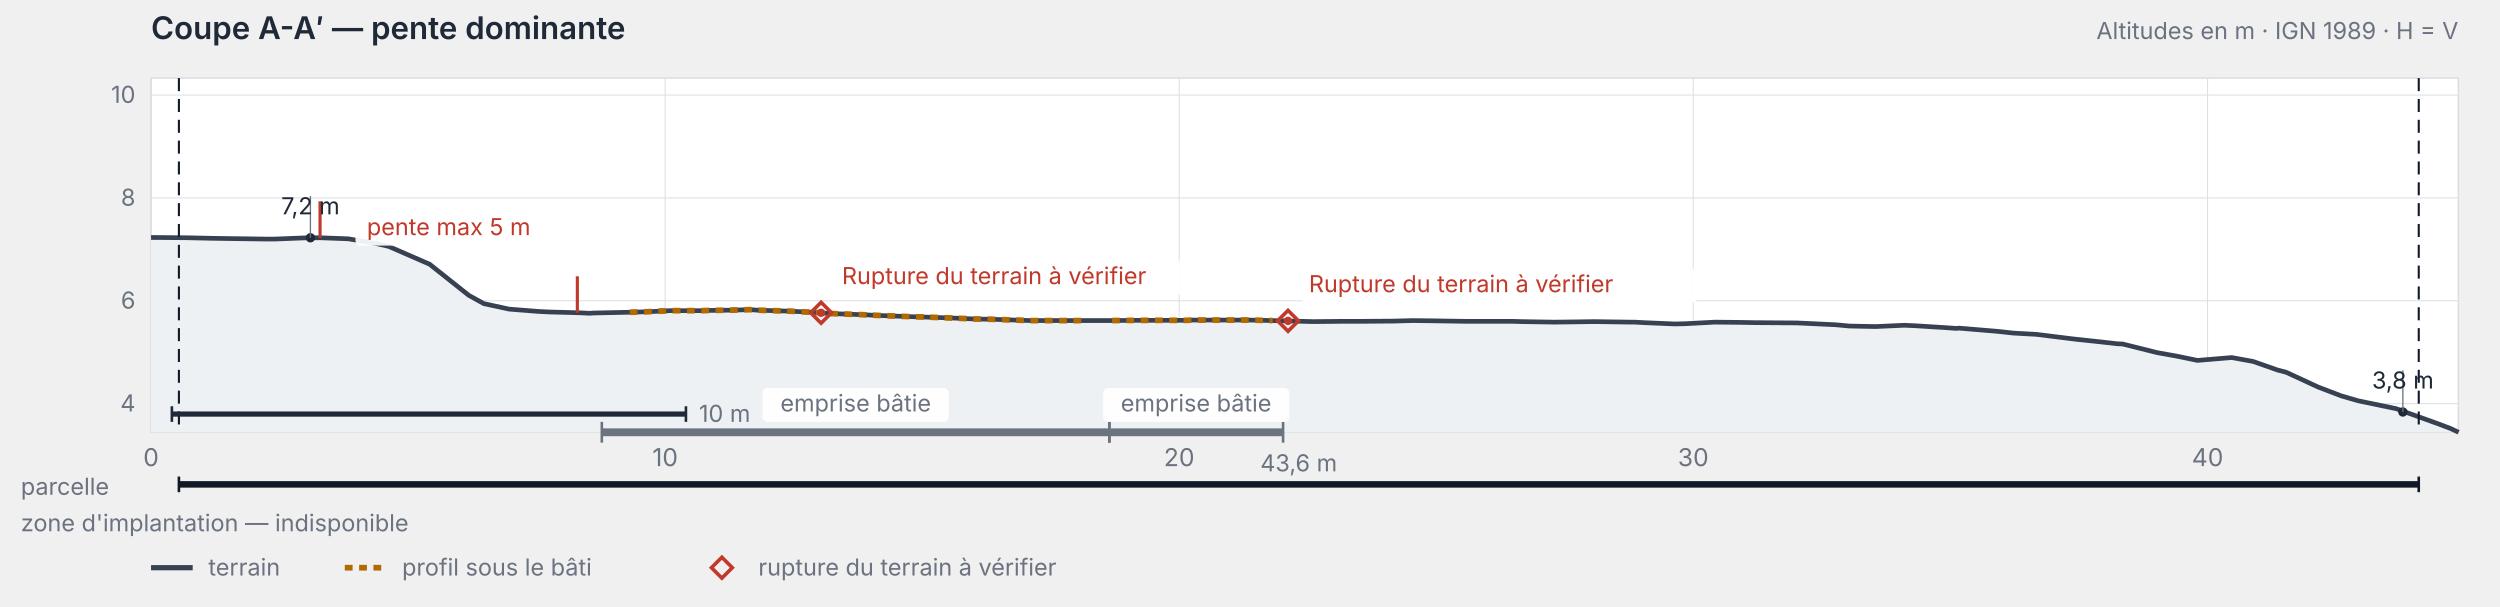
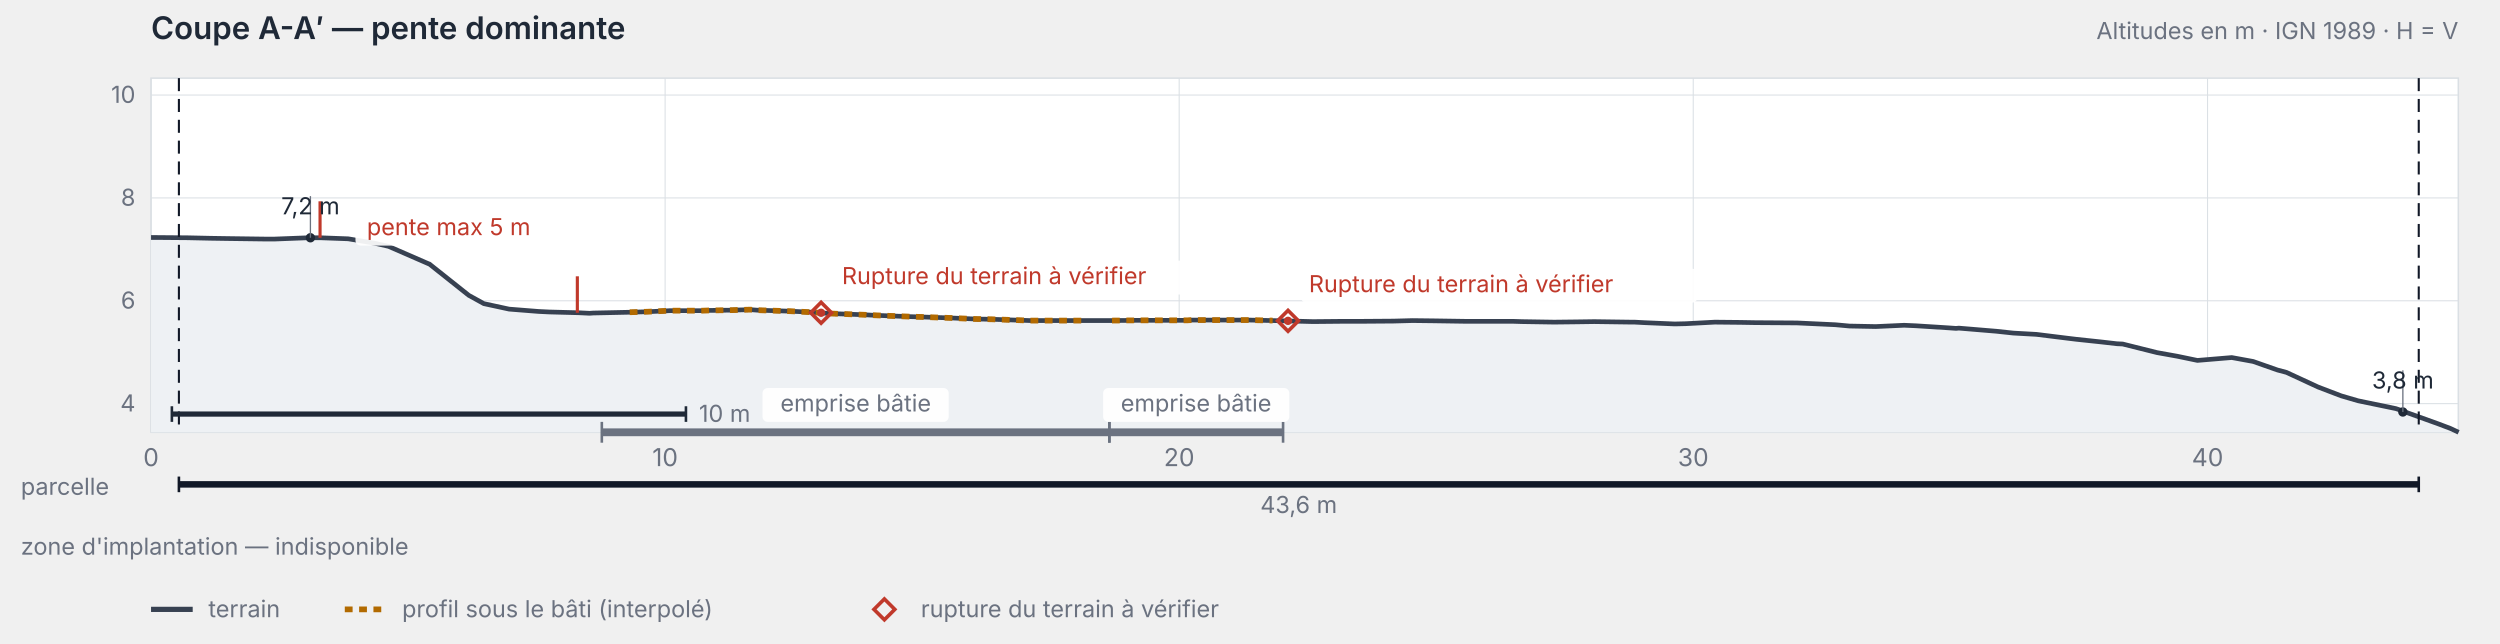
- <svg xmlns="http://www.w3.org/2000/svg" viewBox="0 0 960 233" width="960" height="233" role="img" aria-label="Coupe A-A′ — pente dominante" font-family="Inter, Helvetica, Arial, sans-serif" data-plot-x0="58.0" data-plot-x1="944.0" style="background:#ffffff">
+ <svg xmlns="http://www.w3.org/2000/svg" viewBox="0 0 960 247" width="960" height="247" role="img" aria-label="Coupe A-A′ — pente dominante" font-family="Inter, Helvetica, Arial, sans-serif" data-plot-x0="58.0" data-plot-x1="944.0" style="background:#ffffff">
  <text x="58" y="15" font-size="12" font-weight="600" fill="#1f2937">Coupe A-A′ — pente dominante</text>
  <text x="944" y="15" text-anchor="end" font-size="9" fill="#6b7280">Altitudes en m · IGN 1989 · H = V</text>
  <rect x="58.0" y="30" width="886.0" height="136.0" fill="#ffffff" stroke="#dadfe4" stroke-width="0.6" />
  <line x1="58.0" y1="30" x2="58.0" y2="166.0" stroke="#dadfe4" stroke-width="0.4" />
  <text x="58.0" y="179.0" text-anchor="middle" font-size="9.5" fill="#6b7280">0</text>
  <line x1="255.4" y1="30" x2="255.4" y2="166.0" stroke="#dadfe4" stroke-width="0.4" />
  <text x="255.4" y="179.0" text-anchor="middle" font-size="9.5" fill="#6b7280">10</text>
  <line x1="452.8" y1="30" x2="452.8" y2="166.0" stroke="#dadfe4" stroke-width="0.4" />
  <text x="452.8" y="179.0" text-anchor="middle" font-size="9.5" fill="#6b7280">20</text>
  <line x1="650.2" y1="30" x2="650.2" y2="166.0" stroke="#dadfe4" stroke-width="0.4" />
  <text x="650.2" y="179.0" text-anchor="middle" font-size="9.5" fill="#6b7280">30</text>
  <line x1="847.7" y1="30" x2="847.7" y2="166.0" stroke="#dadfe4" stroke-width="0.4" />
  <text x="847.7" y="179.0" text-anchor="middle" font-size="9.5" fill="#6b7280">40</text>
  <line x1="58.0" y1="155.0" x2="944.0" y2="155.0" stroke="#dadfe4" stroke-width="0.4" />
  <text x="52.0" y="158.0" text-anchor="end" font-size="9" fill="#6b7280">4</text>
  <line x1="58.0" y1="115.5" x2="944.0" y2="115.5" stroke="#dadfe4" stroke-width="0.4" />
  <text x="52.0" y="118.5" text-anchor="end" font-size="9" fill="#6b7280">6</text>
  <line x1="58.0" y1="76.0" x2="944.0" y2="76.0" stroke="#dadfe4" stroke-width="0.4" />
  <text x="52.0" y="79.0" text-anchor="end" font-size="9" fill="#6b7280">8</text>
  <line x1="58.0" y1="36.5" x2="944.0" y2="36.5" stroke="#dadfe4" stroke-width="0.4" />
  <text x="52.0" y="39.5" text-anchor="end" font-size="9" fill="#6b7280">10</text>
  <polygon points="58.0,91.2 60.0,91.2 72.0,91.3 81.0,91.5 87.4,91.6 101.9,91.8 102.9,91.8 105.4,91.8 118.3,91.3 122.9,91.3 133.7,91.7 143.9,93.4 149.2,94.6 163.9,101.0 164.6,101.3 164.9,101.4 180.0,113.4 185.8,116.6 195.5,118.7 206.8,119.6 210.9,119.8 222.3,120.1 226.4,120.3 227.8,120.2 241.8,119.9 248.8,119.7 257.2,119.3 269.7,119.3 272.6,119.2 280.8,119.1 288.1,118.9 290.7,119.1 303.5,119.5 311.7,119.9 319.0,120.4 332.7,120.9 334.4,121.0 339.2,121.2 349.8,121.6 353.6,121.7 365.3,122.1 374.6,122.5 380.7,122.6 395.6,123.1 396.1,123.1 397.7,123.1 411.6,123.1 416.6,123.1 427.0,123.1 437.5,123.0 442.4,123.0 456.1,123.0 457.9,122.9 458.5,122.9 473.3,122.9 479.5,122.9 488.7,123.1 500.5,123.4 504.2,123.5 514.5,123.4 519.6,123.4 521.4,123.4 535.1,123.3 542.4,123.1 550.5,123.2 563.4,123.4 565.9,123.4 573.0,123.4 581.3,123.4 584.4,123.5 596.8,123.7 605.3,123.6 612.2,123.5 626.3,123.7 627.7,123.7 631.4,123.9 643.1,124.4 647.3,124.3 658.5,123.7 668.3,123.8 674.0,123.9 689.2,124.0 689.4,124.0 689.9,124.0 704.8,124.7 710.2,125.2 720.3,125.4 731.2,124.9 735.7,125.1 748.3,125.9 751.1,126.1 752.2,126.0 766.6,127.2 773.1,127.9 782.0,128.4 794.1,129.9 797.4,130.3 806.8,131.3 812.9,132.0 815.1,132.1 828.3,135.4 836.1,136.8 843.8,138.4 857.0,137.3 859.2,137.7 865.2,138.8 874.6,142.1 878.0,143.0 890.1,148.6 899.0,152.0 905.5,153.9 920.0,156.9 920.9,157.2 923.6,158.2 936.4,162.8 940.9,164.5 944.1,166.0 944.1,166.0 58.0,166.0" fill="#eef1f4" stroke="none" />
  <polyline points="58.0,91.2 60.0,91.2 72.0,91.3 81.0,91.5 87.4,91.6 101.9,91.8 102.9,91.8 105.4,91.8 118.3,91.3 122.9,91.3 133.7,91.7 143.9,93.4 149.2,94.6 163.9,101.0 164.6,101.3 164.9,101.4 180.0,113.4 185.8,116.6 195.5,118.7 206.8,119.6 210.9,119.8 222.3,120.1 226.4,120.3 227.8,120.2 241.8,119.9 248.8,119.7 257.2,119.3 269.7,119.3 272.6,119.2 280.8,119.1 288.1,118.9 290.7,119.1 303.5,119.5 311.7,119.9 319.0,120.4 332.7,120.9 334.4,121.0 339.2,121.2 349.8,121.6 353.6,121.7 365.3,122.1 374.6,122.5 380.7,122.6 395.6,123.1 396.1,123.1 397.7,123.1 411.6,123.1 416.6,123.1 427.0,123.1 437.5,123.0 442.4,123.0 456.1,123.0 457.9,122.9 458.5,122.9 473.3,122.9 479.5,122.9 488.7,123.1 500.5,123.4 504.2,123.5 514.5,123.4 519.6,123.4 521.4,123.4 535.1,123.3 542.4,123.1 550.5,123.2 563.4,123.4 565.9,123.4 573.0,123.4 581.3,123.4 584.4,123.5 596.8,123.7 605.3,123.6 612.2,123.5 626.3,123.7 627.7,123.7 631.4,123.9 643.1,124.4 647.3,124.3 658.5,123.7 668.3,123.8 674.0,123.9 689.2,124.0 689.4,124.0 689.9,124.0 704.8,124.7 710.2,125.2 720.3,125.4 731.2,124.9 735.7,125.1 748.3,125.9 751.1,126.1 752.2,126.0 766.6,127.2 773.1,127.9 782.0,128.4 794.1,129.9 797.4,130.3 806.8,131.3 812.9,132.0 815.1,132.1 828.3,135.4 836.1,136.8 843.8,138.4 857.0,137.3 859.2,137.7 865.2,138.8 874.6,142.1 878.0,143.0 890.1,148.6 899.0,152.0 905.5,153.9 920.0,156.9 920.9,157.2 923.6,158.2 936.4,162.8 940.9,164.5 944.1,166.0" fill="none" stroke="#374151" stroke-width="1.8" />
  <polyline points="241.8,119.9 248.8,119.7 257.2,119.3 269.7,119.3 272.6,119.2 280.8,119.1 288.1,118.9 290.7,119.1 303.5,119.5 311.7,119.9 319.0,120.4 332.7,120.9 334.4,121.0 339.2,121.2 349.8,121.6 353.6,121.7 365.3,122.1 374.6,122.5 380.7,122.6 395.6,123.1 396.1,123.1 397.7,123.1 411.6,123.1 416.6,123.1" fill="none" stroke="#b26a00" stroke-width="2.2" stroke-dasharray="3 2.5" />
  <polyline points="427.0,123.1 437.5,123.0 442.4,123.0 456.1,123.0 457.9,122.9 458.5,122.9 473.3,122.9 479.5,122.9 488.7,123.1" fill="none" stroke="#b26a00" stroke-width="2.2" stroke-dasharray="3 2.5" />
  <line x1="231.1" y1="166.0" x2="426.0" y2="166.0" stroke="#6b7280" stroke-width="3" />
  <line x1="231.1" y1="162.0" x2="231.1" y2="170.0" stroke="#6b7280" stroke-width="1" />
  <line x1="426.0" y1="162.0" x2="426.0" y2="170.0" stroke="#6b7280" stroke-width="1" />
  <path d="M315.3,116.1 l4,4 l-4,4 l-4,-4 z" fill="none" stroke="#c0392b" stroke-width="1.4" />
  <circle cx="315.3" cy="120.1" r="1.6" fill="#c0392b" />
  <line x1="426.0" y1="166.0" x2="492.7" y2="166.0" stroke="#6b7280" stroke-width="3" />
  <line x1="426.0" y1="162.0" x2="426.0" y2="170.0" stroke="#6b7280" stroke-width="1" />
  <line x1="492.7" y1="162.0" x2="492.7" y2="170.0" stroke="#6b7280" stroke-width="1" />
  <path d="M494.6,119.2 l4,4 l-4,4 l-4,-4 z" fill="none" stroke="#c0392b" stroke-width="1.4" />
  <circle cx="494.6" cy="123.2" r="1.6" fill="#c0392b" />
  <line x1="68.7" y1="30" x2="68.7" y2="166.0" stroke="#111827" stroke-width="0.8" stroke-dasharray="5 3" />
  <line x1="928.8" y1="30" x2="928.8" y2="166.0" stroke="#111827" stroke-width="0.8" stroke-dasharray="5 3" />
  <line x1="122.9" y1="91.3" x2="122.9" y2="77.3" stroke="#c0392b" stroke-width="1.2" />
  <line x1="221.7" y1="120.1" x2="221.7" y2="106.1" stroke="#c0392b" stroke-width="1.2" />
  <circle cx="119.2" cy="91.3" r="1.8" fill="#1f2937" />
  <line x1="119.2" y1="91.3" x2="119.2" y2="75.3" stroke="#6b7280" stroke-width="0.5" />
  <text x="119.2" y="82.3" text-anchor="middle" font-size="9" fill="#1f2937">7,2 m</text>
  <circle cx="922.7" cy="158.2" r="1.8" fill="#1f2937" />
  <line x1="922.7" y1="158.2" x2="922.7" y2="142.2" stroke="#6b7280" stroke-width="0.5" />
  <text x="922.7" y="149.2" text-anchor="middle" font-size="9" fill="#1f2937">3,8 m</text>
  <line x1="66.0" y1="159.0" x2="263.4" y2="159.0" stroke="#1f2937" stroke-width="2" />
  <line x1="66.0" y1="156.0" x2="66.0" y2="162.0" stroke="#1f2937" stroke-width="1" />
  <line x1="263.4" y1="156.0" x2="263.4" y2="162.0" stroke="#1f2937" stroke-width="1" />
  <text x="268.4" y="162.0" font-size="9" fill="#6b7280">10 m</text>
  <text x="8" y="190.0" font-size="9" fill="#6b7280">parcelle</text>
  <line x1="68.7" y1="186.0" x2="928.8" y2="186.0" stroke="#111827" stroke-width="2.5" data-band="parcelle" data-d0="0.54" data-d1="44.11" />
  <line x1="68.7" y1="183.0" x2="68.7" y2="189.0" stroke="#111827" stroke-width="1" />
  <line x1="928.8" y1="183.0" x2="928.8" y2="189.0" stroke="#111827" stroke-width="1" />
-   <text x="498.7" y="181.0" text-anchor="middle" font-size="9" fill="#6b7280">43,6 m</text>
-   <text x="8" y="204.0" font-size="9" fill="#6b7280">zone d'implantation — indisponible</text>
-   <line x1="58.0" y1="218.0" x2="74.0" y2="218.0" stroke="#374151" stroke-width="2" />
-   <text x="80.0" y="221.0" font-size="9" fill="#6b7280">terrain</text>
-   <line x1="132.4" y1="218.0" x2="148.4" y2="218.0" stroke="#b26a00" stroke-width="2.2" stroke-dasharray="3 2.5" />
-   <text x="154.4" y="221.0" font-size="9" fill="#6b7280">profil sous le bâti</text>
-   <path d="M277.2,214.0 l4,4 l-4,4 l-4,-4 z" fill="none" stroke="#c0392b" stroke-width="1.4" />
-   <text x="291.2" y="221.0" font-size="9" fill="#6b7280">rupture du terrain à vérifier</text>
+   <text x="498.7" y="197.0" text-anchor="middle" font-size="9" fill="#6b7280">43,6 m</text>
+   <text x="8" y="213.0" font-size="9" fill="#6b7280">zone d'implantation — indisponible</text>
+   <line x1="58.0" y1="234.0" x2="74.0" y2="234.0" stroke="#374151" stroke-width="2" />
+   <text x="80.0" y="237.0" font-size="9" fill="#6b7280">terrain</text>
+   <line x1="132.4" y1="234.0" x2="148.4" y2="234.0" stroke="#b26a00" stroke-width="2.2" stroke-dasharray="3 2.5" />
+   <text x="154.4" y="237.0" font-size="9" fill="#6b7280">profil sous le bâti (interpolé)</text>
+   <path d="M339.6,230.0 l4,4 l-4,4 l-4,-4 z" fill="none" stroke="#c0392b" stroke-width="1.4" />
+   <text x="353.6" y="237.0" font-size="9" fill="#6b7280">rupture du terrain à vérifier</text>
  <rect x="292.8" y="149.0" width="71.5" height="13.0" rx="2" fill="#ffffff" opacity="0.92" />
  <text x="328.6" y="158.0" text-anchor="middle" font-size="9" fill="#6b7280">emprise bâtie</text>
  <rect x="320.3" y="100.1" width="152.2" height="13.0" rx="2" fill="#ffffff" opacity="0.92" />
  <text x="323.3" y="109.1" text-anchor="start" font-size="9" fill="#c0392b">Rupture du terrain à vérifier</text>
  <rect x="423.6" y="149.0" width="71.5" height="13.0" rx="2" fill="#ffffff" opacity="0.92" />
  <text x="459.3" y="158.0" text-anchor="middle" font-size="9" fill="#6b7280">emprise bâtie</text>
  <rect x="499.6" y="103.2" width="152.2" height="13.0" rx="2" fill="#ffffff" opacity="0.92" />
  <text x="502.6" y="112.2" text-anchor="start" font-size="9" fill="#c0392b">Rupture du terrain à vérifier</text>
  <rect x="136.5" y="81.3" width="71.5" height="13.0" rx="2" fill="#ffffff" opacity="0.92" />
  <text x="172.3" y="90.3" text-anchor="middle" font-size="9" fill="#c0392b">pente max 5 m</text>
</svg>
